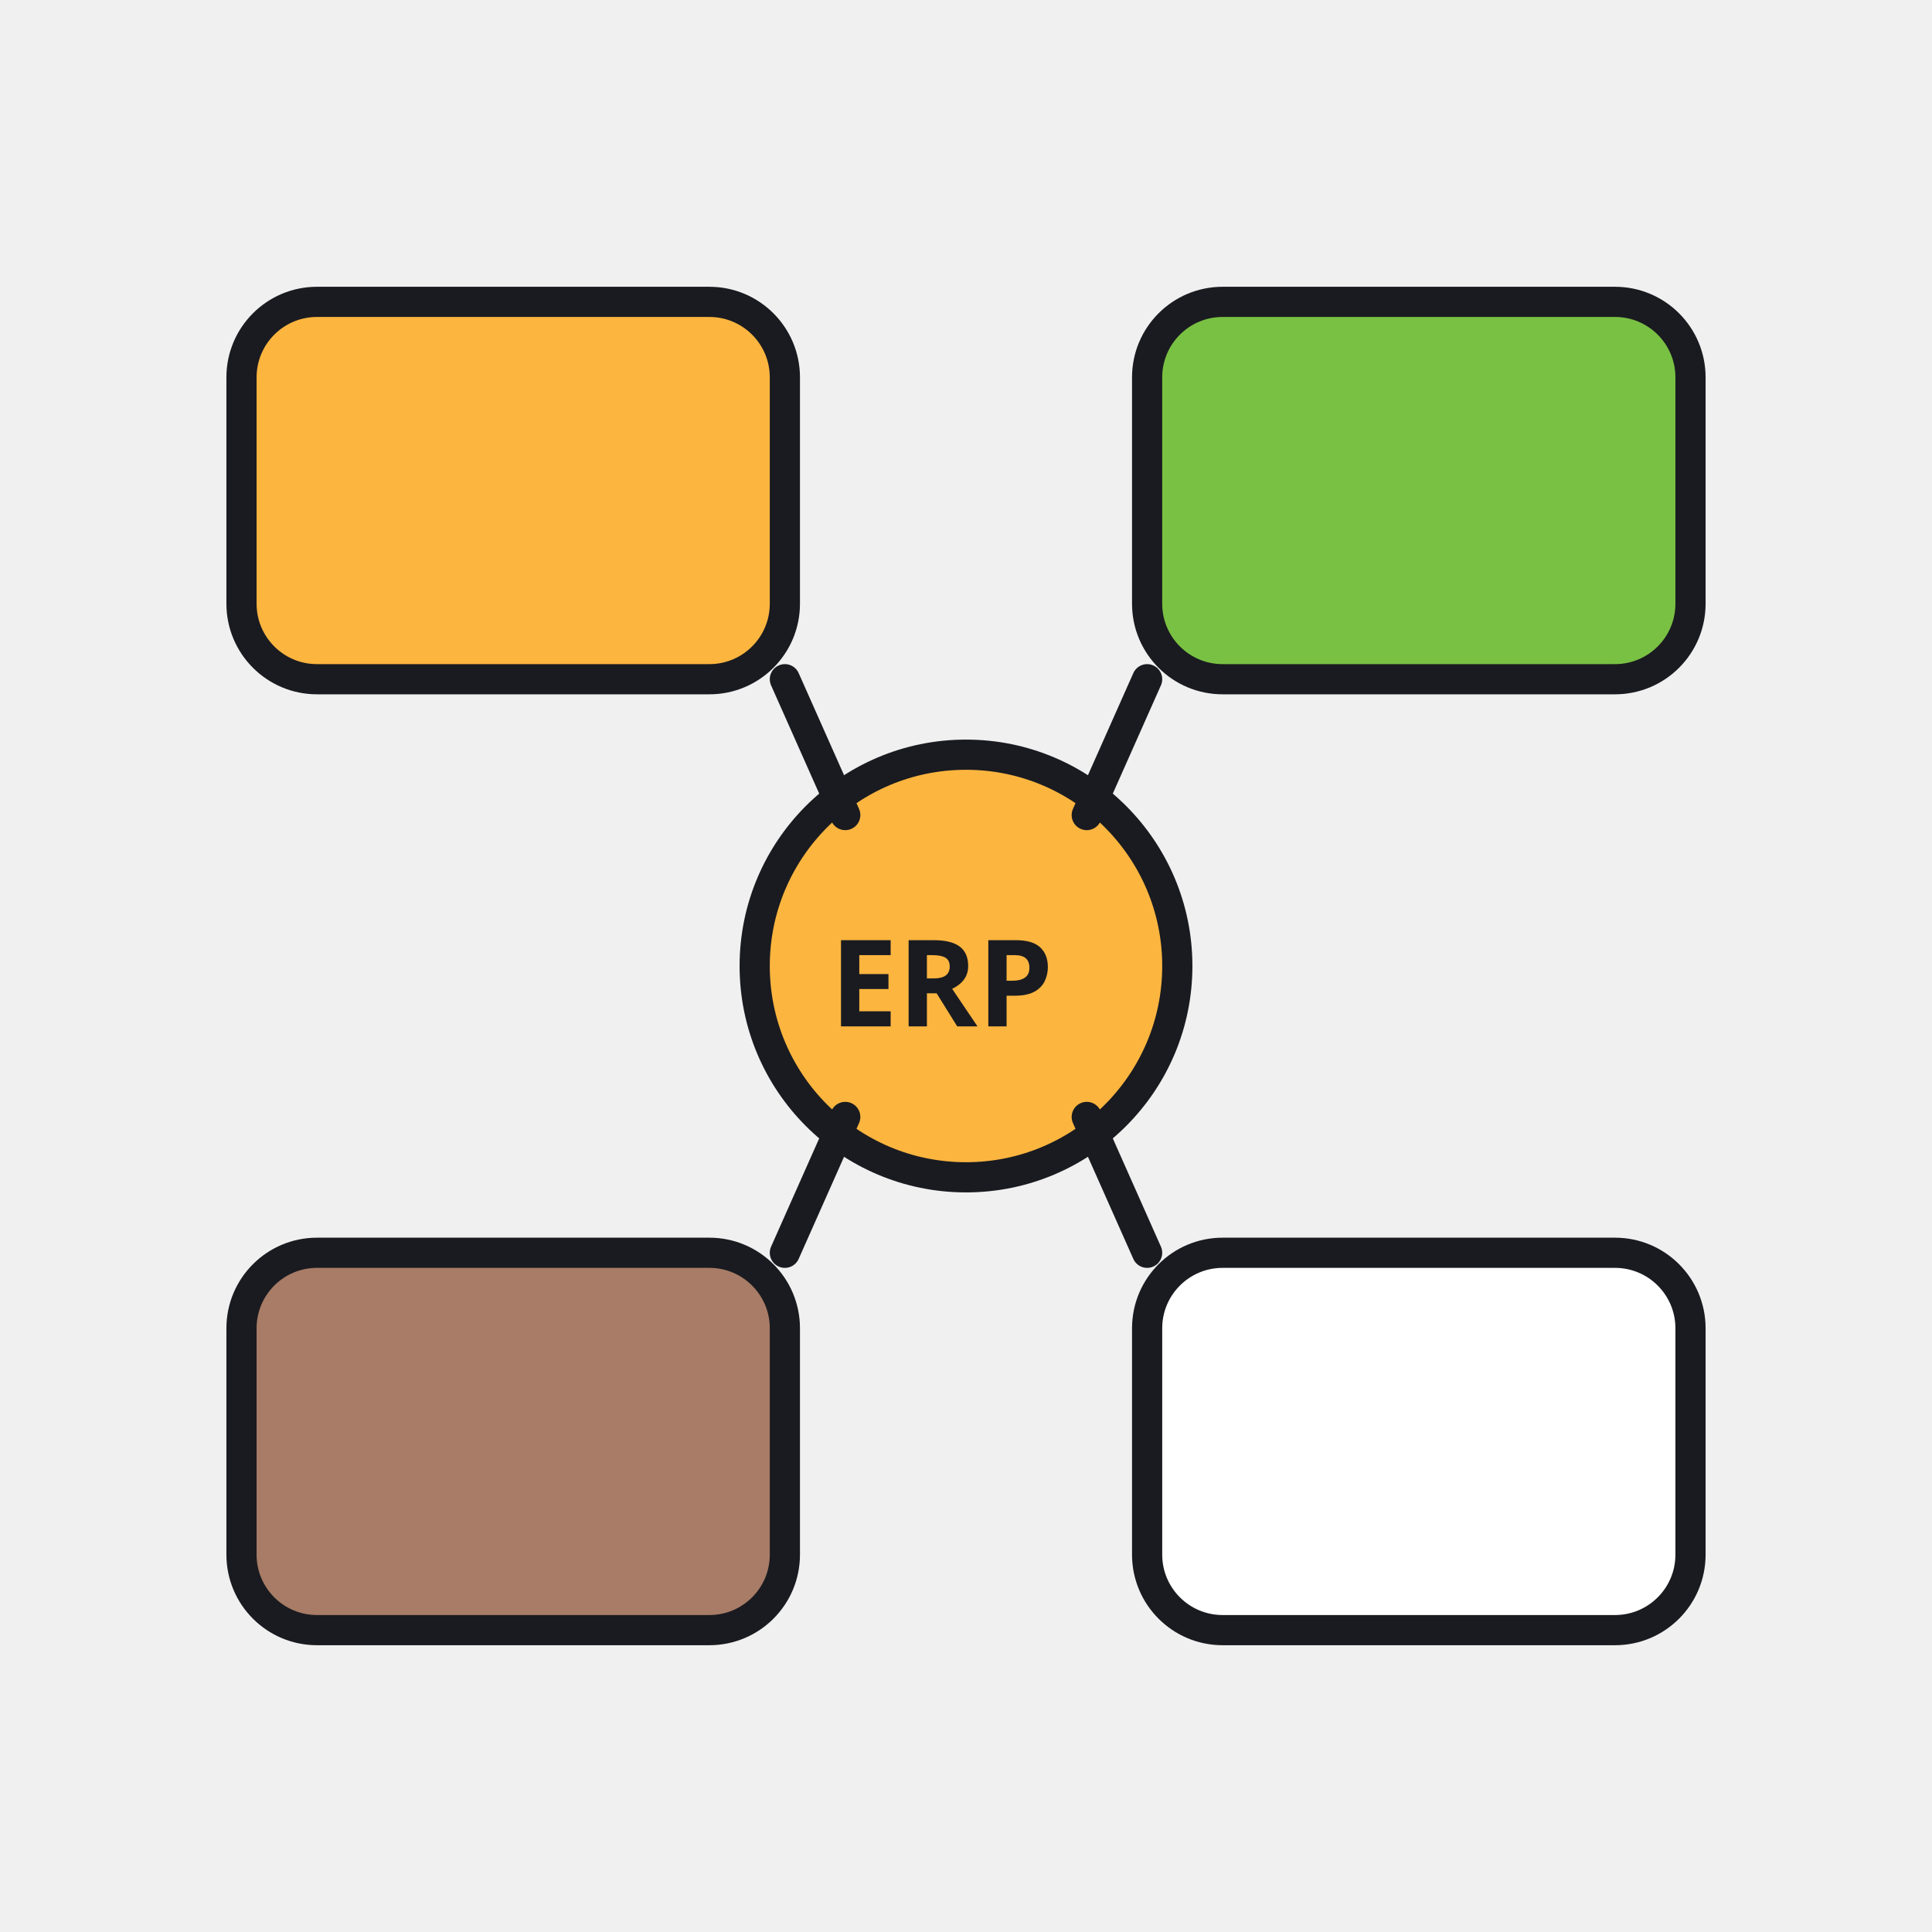
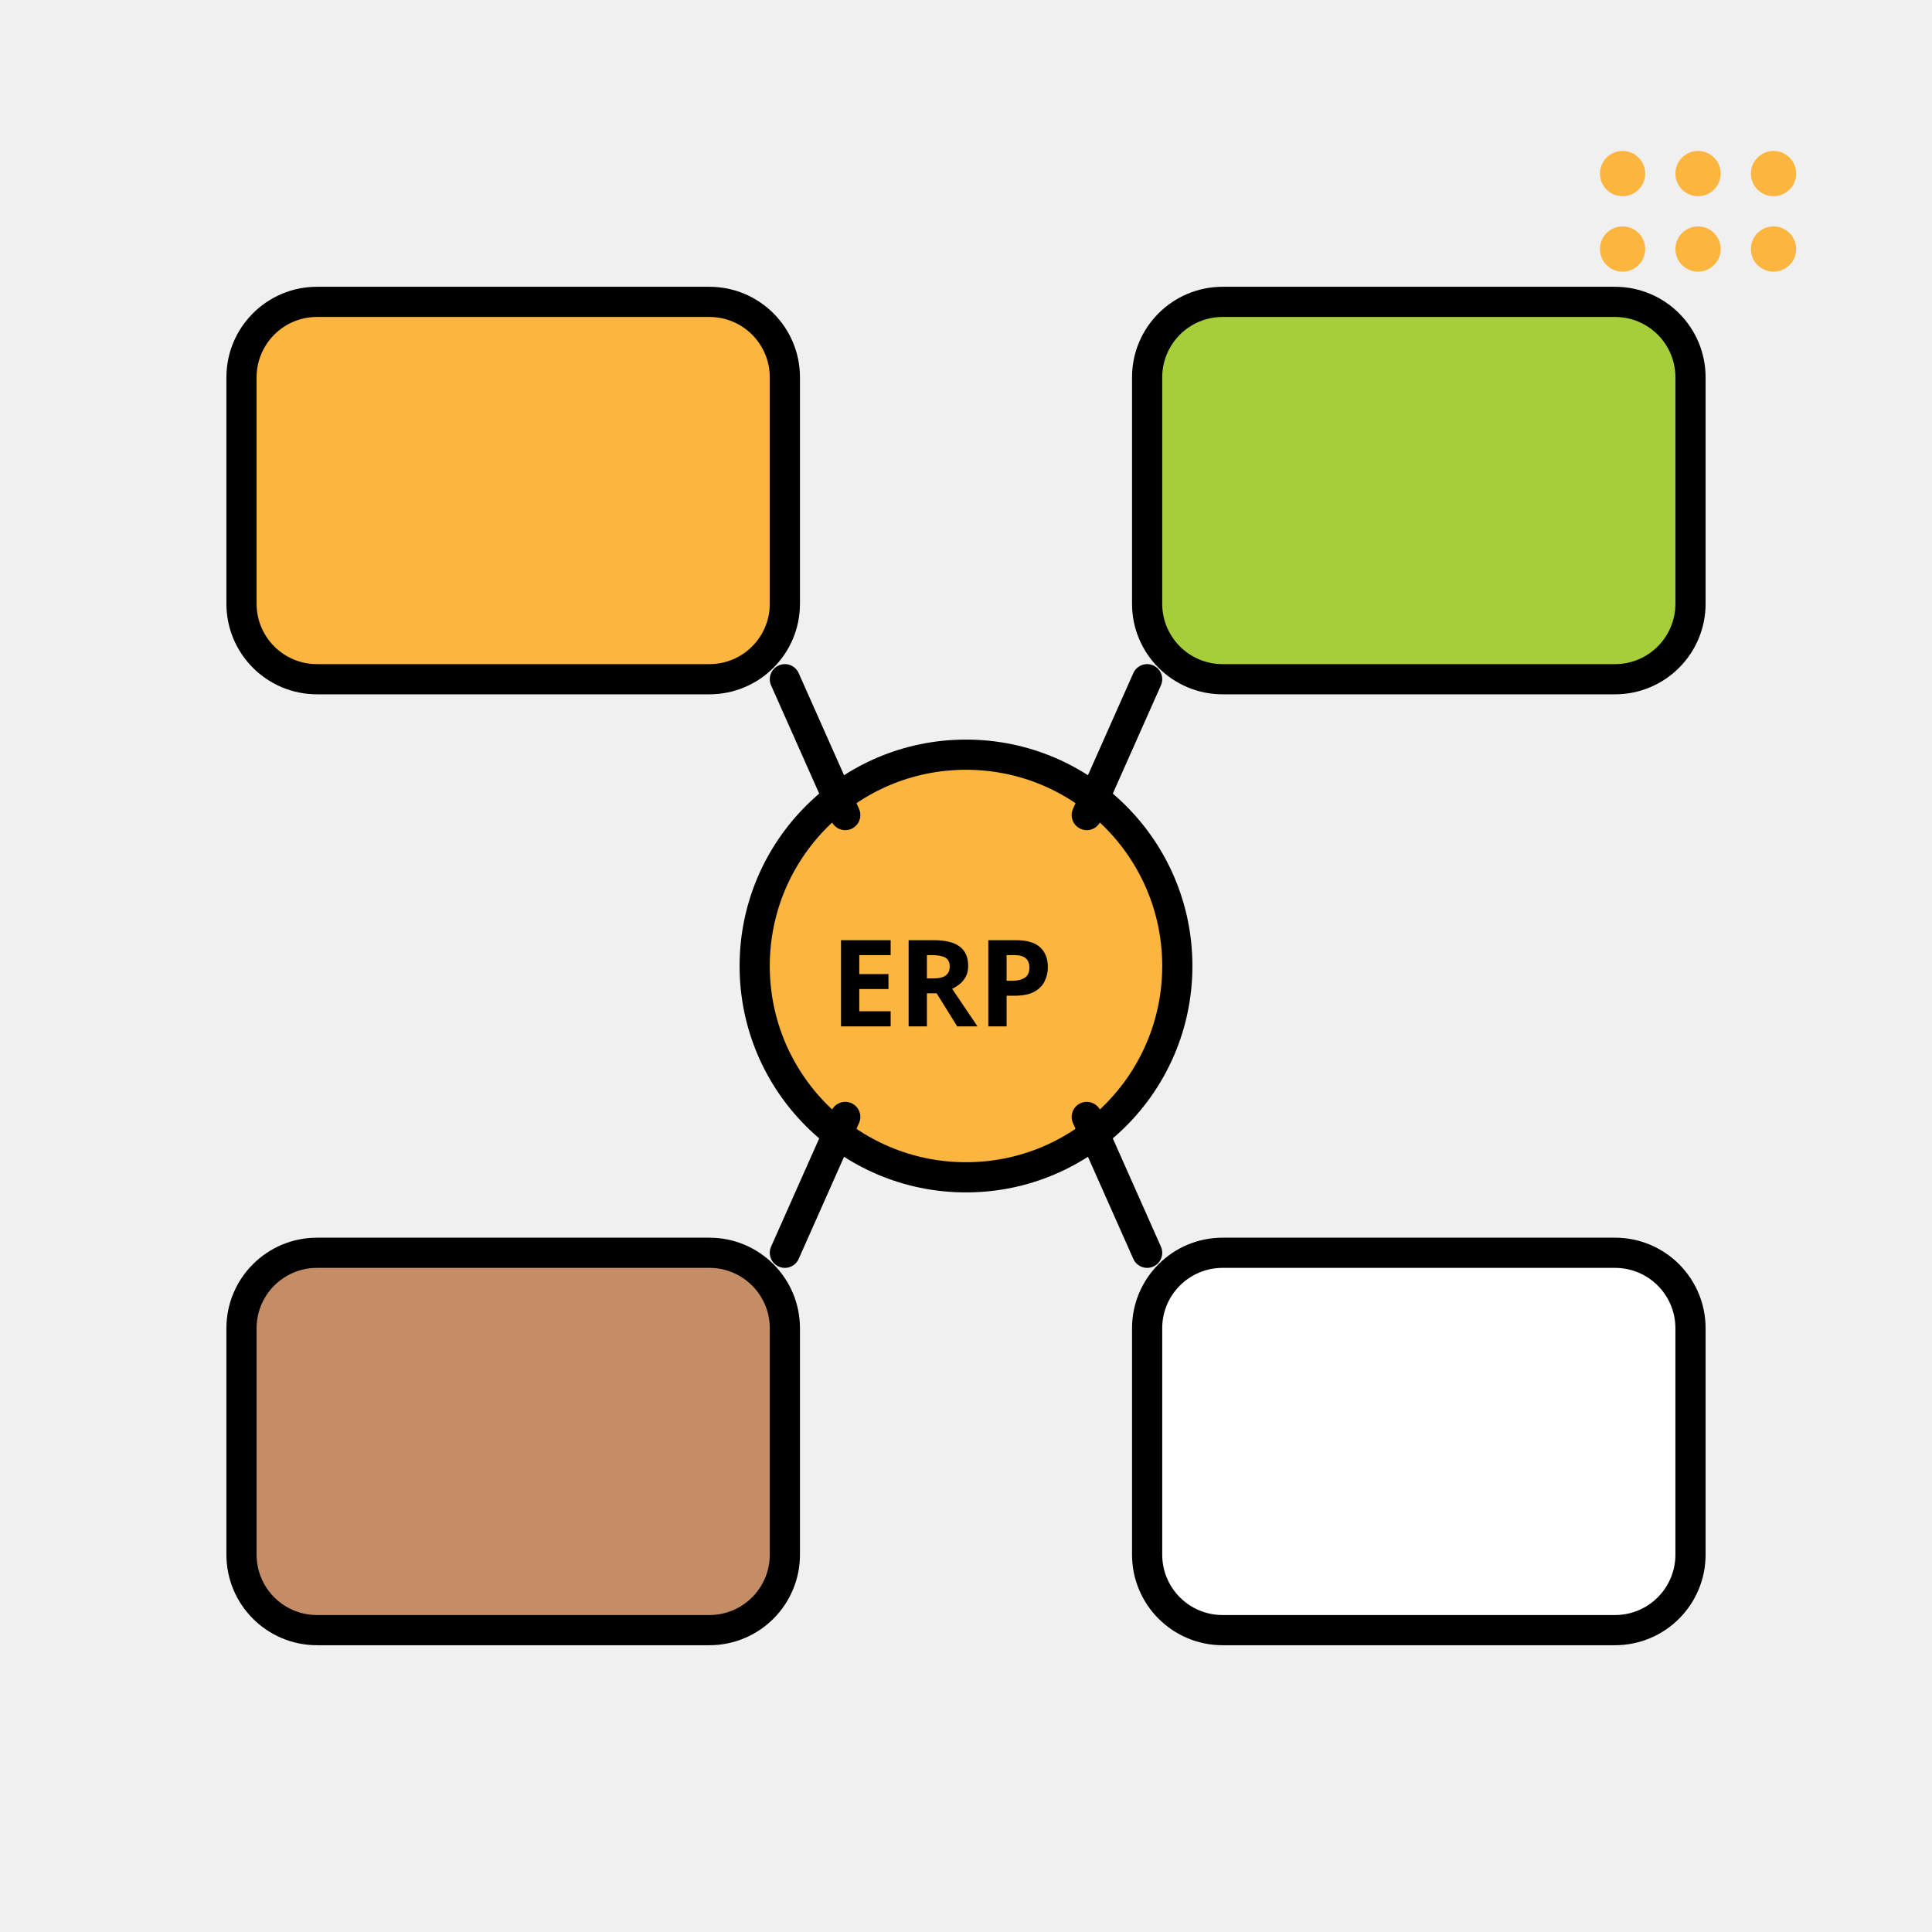
<svg xmlns="http://www.w3.org/2000/svg" viewBox="0 0 512 512" fill="none" stroke-linecap="round" stroke-linejoin="round">
-   <rect x="64" y="80" width="144" height="100" rx="20" fill="#FCB53F" stroke="#1A1B20" stroke-width="8" />
-   <rect x="304" y="80" width="144" height="100" rx="20" fill="#79C143" stroke="#1A1B20" stroke-width="8" />
-   <rect x="64" y="332" width="144" height="100" rx="20" fill="#A87C66" stroke="#1A1B20" stroke-width="8" />
-   <rect x="304" y="332" width="144" height="100" rx="20" fill="#FFFFFF" stroke="#1A1B20" stroke-width="8" />
-   <circle cx="256" cy="256" r="56" fill="#FCB53F" stroke="#1A1B20" stroke-width="8" />
-   <text x="220" y="272" font-family="sans-serif" font-size="32" fill="#1A1B20" font-weight="900">ERP</text>
-   <line x1="208" y1="180" x2="224" y2="216" stroke="#1A1B20" stroke-width="8" />
-   <line x1="304" y1="180" x2="288" y2="216" stroke="#1A1B20" stroke-width="8" />
-   <line x1="208" y1="332" x2="224" y2="296" stroke="#1A1B20" stroke-width="8" />
-   <line x1="304" y1="332" x2="288" y2="296" stroke="#1A1B20" stroke-width="8" />
+   <rect x="64" y="80" width="144" height="100" rx="20" fill="#FCB53F" stroke="#000000" stroke-width="8" />
+   <rect x="304" y="80" width="144" height="100" rx="20" fill="#A6CE39" stroke="#000000" stroke-width="8" />
+   <rect x="64" y="332" width="144" height="100" rx="20" fill="#C48D65" stroke="#000000" stroke-width="8" />
+   <rect x="304" y="332" width="144" height="100" rx="20" fill="#FFFFFF" stroke="#000000" stroke-width="8" />
+   <circle cx="256" cy="256" r="56" fill="#FCB53F" stroke="#000000" stroke-width="8" />
+   <text x="220" y="272" font-family="sans-serif" font-size="32" fill="#000000" font-weight="900">ERP</text>
+   <line x1="208" y1="180" x2="224" y2="216" stroke="#000000" stroke-width="8" />
+   <line x1="304" y1="180" x2="288" y2="216" stroke="#000000" stroke-width="8" />
+   <line x1="208" y1="332" x2="224" y2="296" stroke="#000000" stroke-width="8" />
+   <line x1="304" y1="332" x2="288" y2="296" stroke="#000000" stroke-width="8" />
+   <g class="rcp-dot-matrix" aria-hidden="true" fill="#FCB53F">
+     <circle cx="430" cy="46" r="6" />
+     <circle cx="450" cy="46" r="6" />
+     <circle cx="470" cy="46" r="6" />
+     <circle cx="430" cy="66" r="6" />
+     <circle cx="450" cy="66" r="6" />
+     <circle cx="470" cy="66" r="6" />
+   </g>
</svg>
